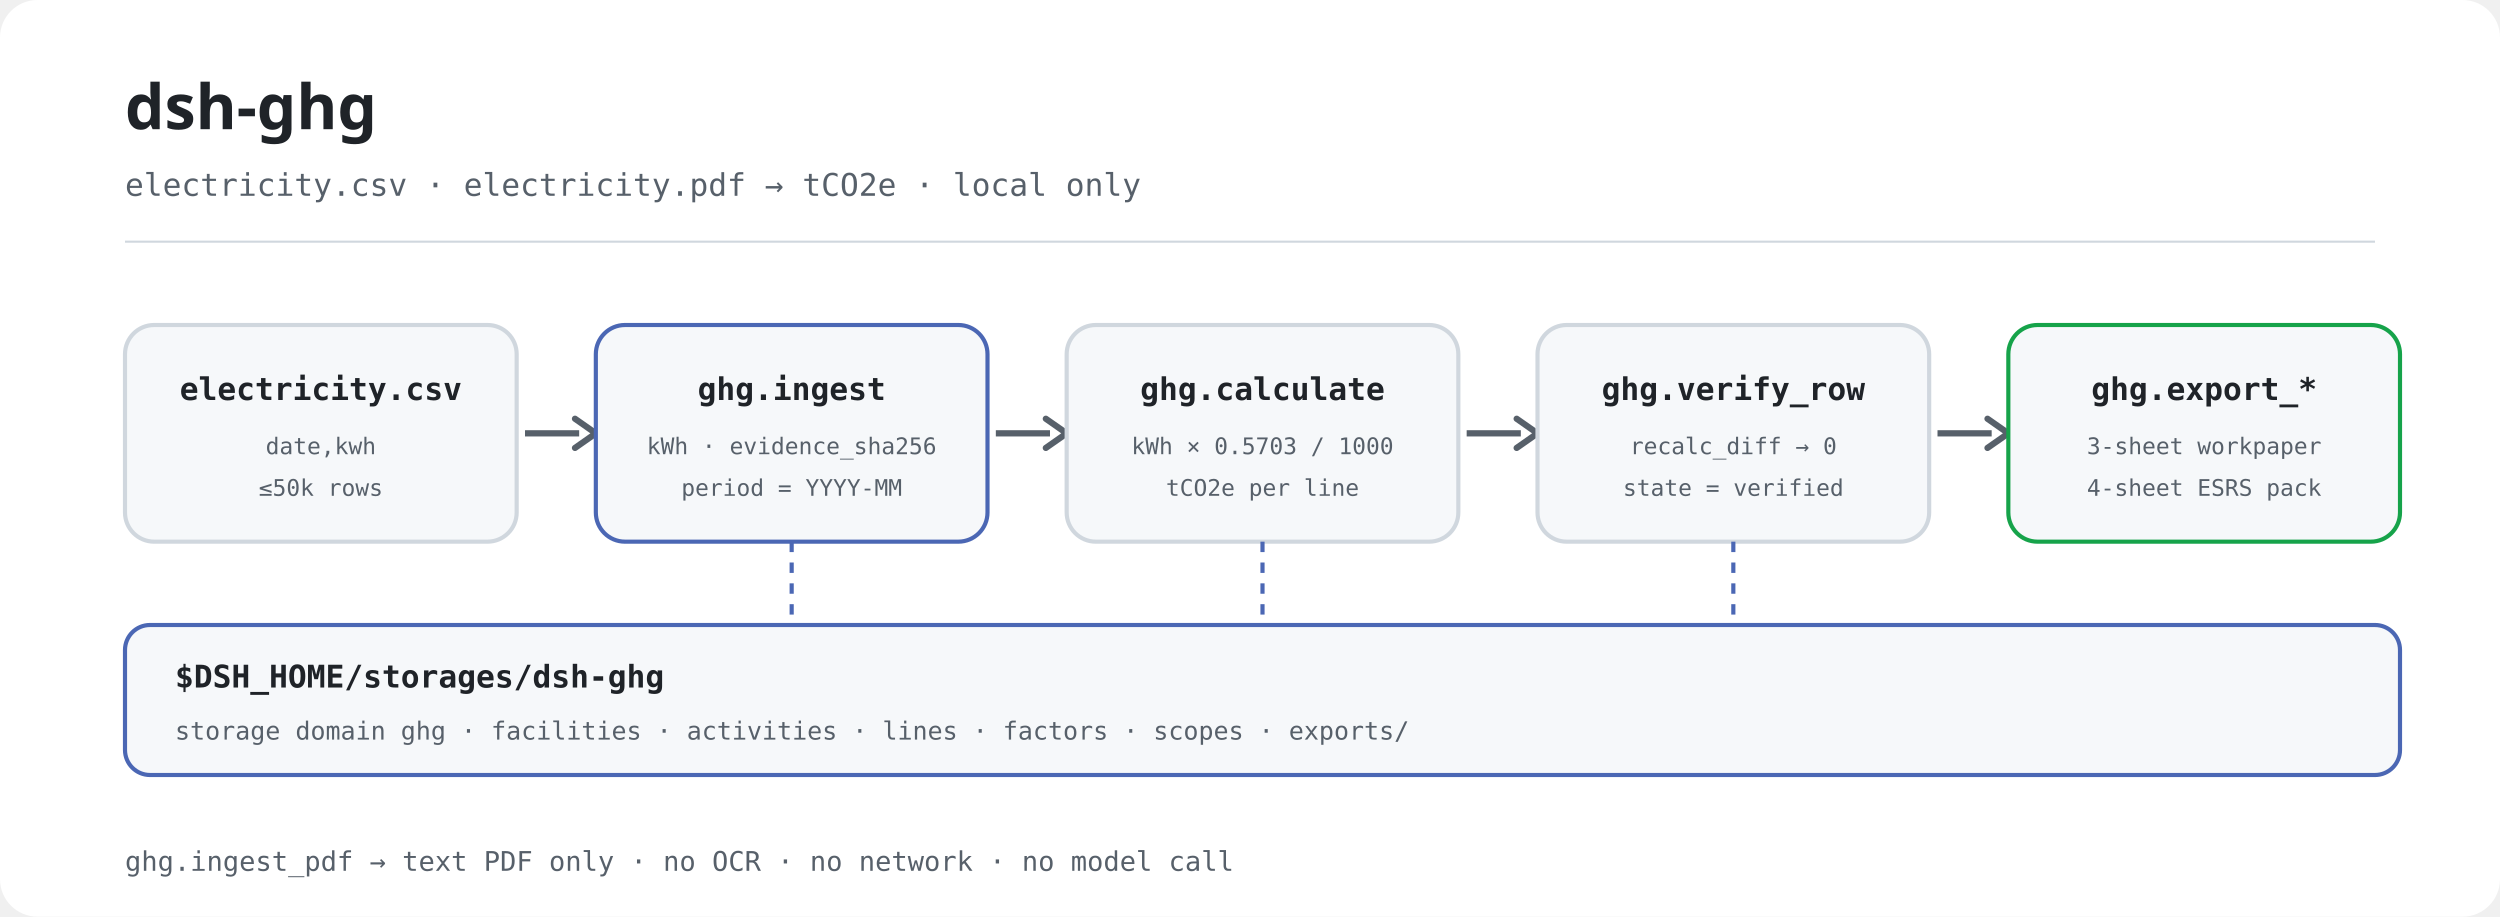
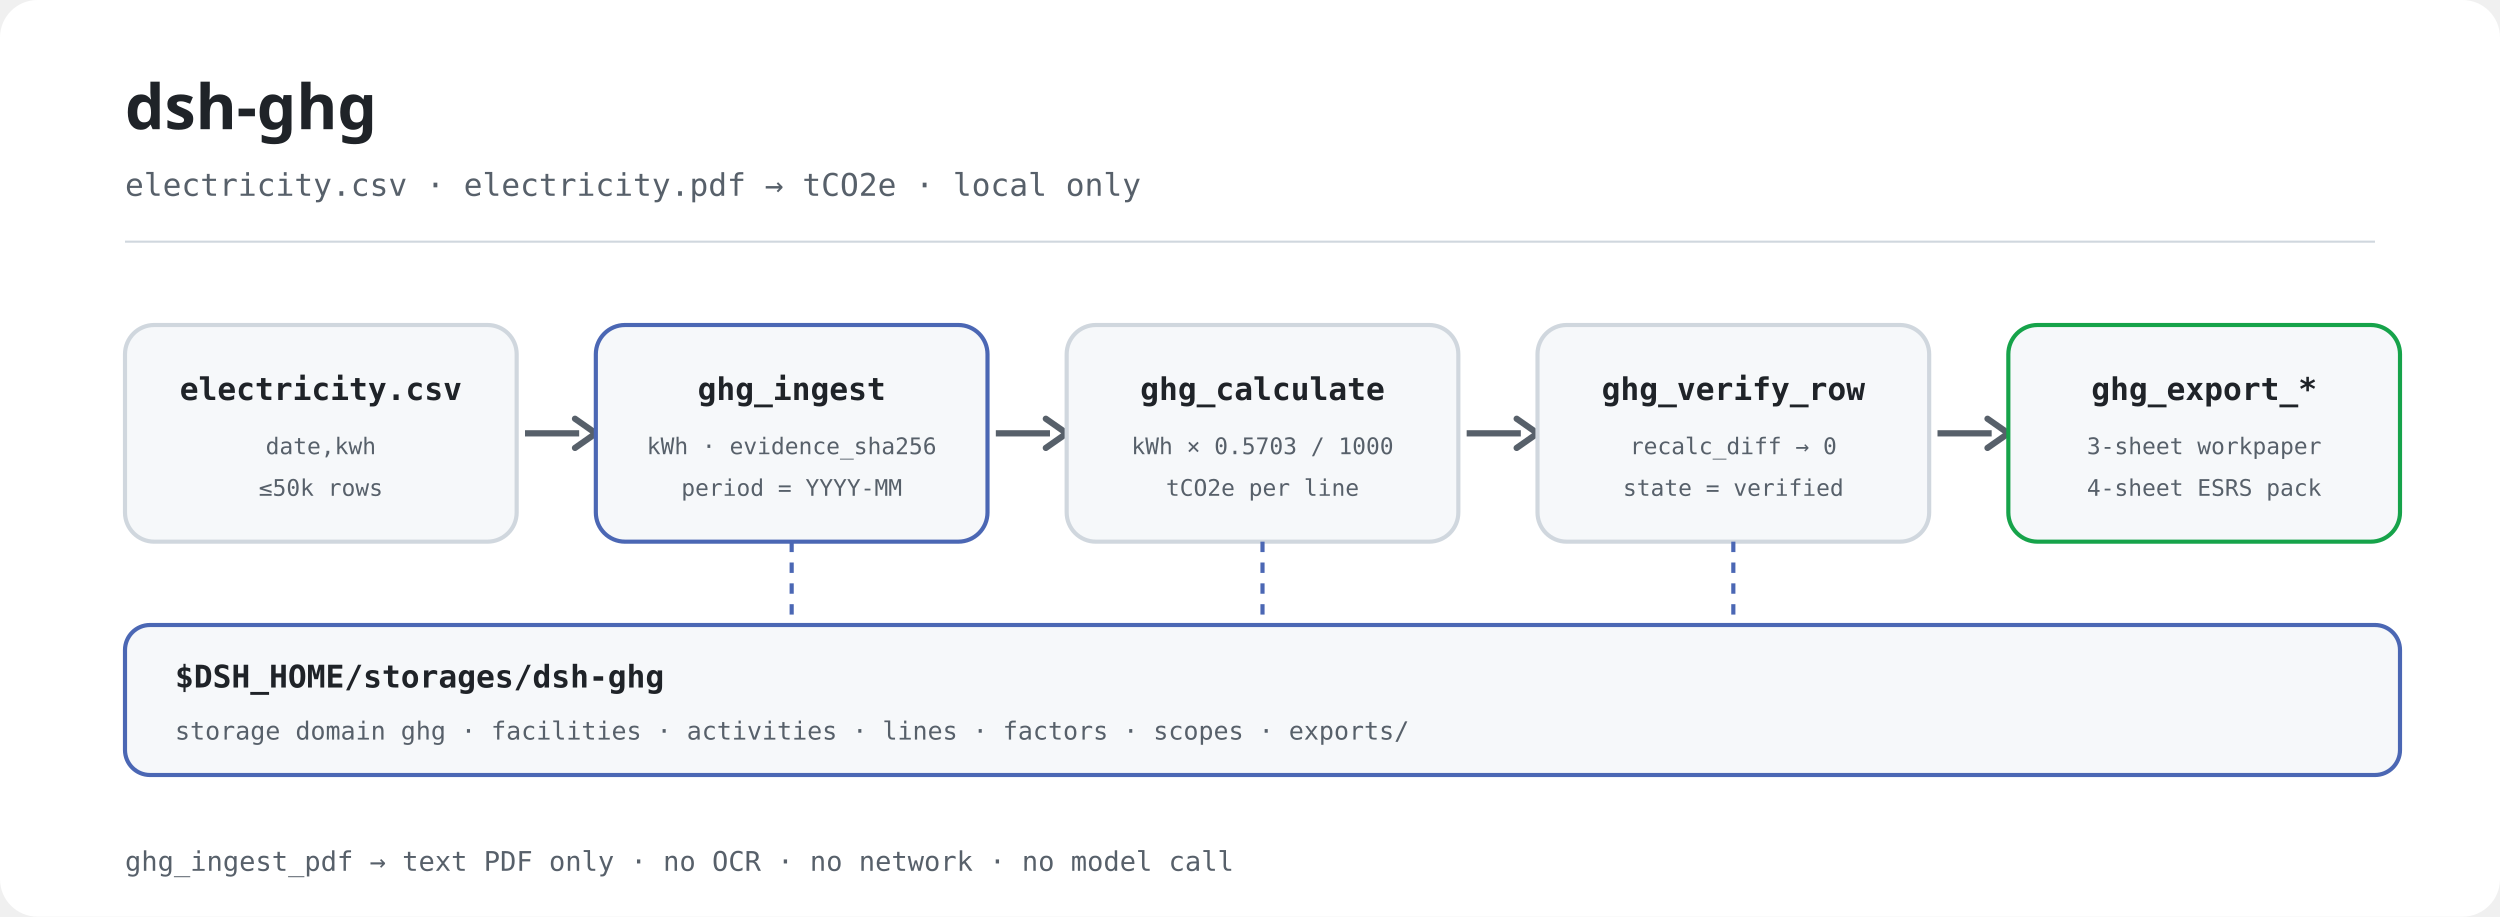
<svg xmlns="http://www.w3.org/2000/svg" width="1200" height="440" viewBox="0 0 1200 440" role="img" aria-label="dsh-ghg pipeline">
  <rect width="1200" height="440" rx="18" fill="#ffffff" />
  <text x="60" y="62" fill="#1f2328" font-family="ui-sans-serif,system-ui,sans-serif" font-size="30" font-weight="700">dsh-ghg</text>
  <text x="60" y="94" fill="#57606a" font-family="ui-monospace,monospace" font-size="15">electricity.csv · electricity.pdf → tCO2e · local only</text>
  <line x1="60" y1="116" x2="1140" y2="116" stroke="#d0d7de" />
  <rect x="60" y="156" width="188" height="104" rx="14" fill="#f6f8fa" stroke="#d0d7de" stroke-width="2" />
  <text x="154" y="192" fill="#1f2328" text-anchor="middle" font-family="ui-monospace,monospace" font-size="15" font-weight="700">electricity.csv</text>
  <text x="154" y="218" fill="#57606a" text-anchor="middle" font-family="ui-monospace,monospace" font-size="11">date,kwh</text>
  <text x="154" y="238" fill="#57606a" text-anchor="middle" font-family="ui-monospace,monospace" font-size="11">≤50k rows</text>
  <path d="M252 208h26" stroke="#57606a" stroke-width="3" />
  <path d="M276 201l10 7-10 7" fill="none" stroke="#57606a" stroke-width="3" stroke-linecap="round" stroke-linejoin="round" />
  <rect x="286" y="156" width="188" height="104" rx="14" fill="#f6f8fa" stroke="#4B67B4" stroke-width="2" />
-   <text x="380" y="192" fill="#1f2328" text-anchor="middle" font-family="ui-monospace,monospace" font-size="15" font-weight="700">ghg.ingest</text>
+   <text x="380" y="192" fill="#1f2328" text-anchor="middle" font-family="ui-monospace,monospace" font-size="15" font-weight="700">ghg_ingest</text>
  <text x="380" y="218" fill="#57606a" text-anchor="middle" font-family="ui-monospace,monospace" font-size="11">kWh · evidence_sha256</text>
  <text x="380" y="238" fill="#57606a" text-anchor="middle" font-family="ui-monospace,monospace" font-size="11">period = YYYY-MM</text>
  <path d="M478 208h26" stroke="#57606a" stroke-width="3" />
  <path d="M502 201l10 7-10 7" fill="none" stroke="#57606a" stroke-width="3" stroke-linecap="round" stroke-linejoin="round" />
  <rect x="512" y="156" width="188" height="104" rx="14" fill="#f6f8fa" stroke="#d0d7de" stroke-width="2" />
-   <text x="606" y="192" fill="#1f2328" text-anchor="middle" font-family="ui-monospace,monospace" font-size="15" font-weight="700">ghg.calculate</text>
+   <text x="606" y="192" fill="#1f2328" text-anchor="middle" font-family="ui-monospace,monospace" font-size="15" font-weight="700">ghg_calculate</text>
  <text x="606" y="218" fill="#57606a" text-anchor="middle" font-family="ui-monospace,monospace" font-size="11">kWh × 0.5703 / 1000</text>
  <text x="606" y="238" fill="#57606a" text-anchor="middle" font-family="ui-monospace,monospace" font-size="11">tCO2e per line</text>
  <path d="M704 208h26" stroke="#57606a" stroke-width="3" />
  <path d="M728 201l10 7-10 7" fill="none" stroke="#57606a" stroke-width="3" stroke-linecap="round" stroke-linejoin="round" />
  <rect x="738" y="156" width="188" height="104" rx="14" fill="#f6f8fa" stroke="#d0d7de" stroke-width="2" />
-   <text x="832" y="192" fill="#1f2328" text-anchor="middle" font-family="ui-monospace,monospace" font-size="15" font-weight="700">ghg.verify_row</text>
+   <text x="832" y="192" fill="#1f2328" text-anchor="middle" font-family="ui-monospace,monospace" font-size="15" font-weight="700">ghg_verify_row</text>
  <text x="832" y="218" fill="#57606a" text-anchor="middle" font-family="ui-monospace,monospace" font-size="11">recalc_diff → 0</text>
  <text x="832" y="238" fill="#57606a" text-anchor="middle" font-family="ui-monospace,monospace" font-size="11">state = verified</text>
  <path d="M930 208h26" stroke="#57606a" stroke-width="3" />
  <path d="M954 201l10 7-10 7" fill="none" stroke="#57606a" stroke-width="3" stroke-linecap="round" stroke-linejoin="round" />
  <rect x="964" y="156" width="188" height="104" rx="14" fill="#f6f8fa" stroke="#16a34a" stroke-width="2" />
-   <text x="1058" y="192" fill="#1f2328" text-anchor="middle" font-family="ui-monospace,monospace" font-size="15" font-weight="700">ghg.export_*</text>
+   <text x="1058" y="192" fill="#1f2328" text-anchor="middle" font-family="ui-monospace,monospace" font-size="15" font-weight="700">ghg_export_*</text>
  <text x="1058" y="218" fill="#57606a" text-anchor="middle" font-family="ui-monospace,monospace" font-size="11">3-sheet workpaper</text>
  <text x="1058" y="238" fill="#57606a" text-anchor="middle" font-family="ui-monospace,monospace" font-size="11">4-sheet ESRS pack</text>
  <path d="M380 260v40" stroke="#4B67B4" stroke-width="2" stroke-dasharray="5 5" />
  <path d="M606 260v40" stroke="#4B67B4" stroke-width="2" stroke-dasharray="5 5" />
  <path d="M832 260v40" stroke="#4B67B4" stroke-width="2" stroke-dasharray="5 5" />
  <rect x="60" y="300" width="1092" height="72" rx="12" fill="#f6f8fa" stroke="#4B67B4" stroke-width="2" />
  <text x="84" y="330" fill="#1f2328" font-family="ui-monospace,monospace" font-size="15" font-weight="700">$DSH_HOME/storages/dsh-ghg</text>
  <text x="84" y="355" fill="#57606a" font-family="ui-monospace,monospace" font-size="12">storage domain ghg · facilities · activities · lines · factors · scopes · exports/</text>
-   <text x="60" y="418" fill="#57606a" font-family="ui-monospace,monospace" font-size="13">ghg.ingest_pdf → text PDF only · no OCR · no network · no model call</text>
+   <text x="60" y="418" fill="#57606a" font-family="ui-monospace,monospace" font-size="13">ghg_ingest_pdf → text PDF only · no OCR · no network · no model call</text>
</svg>
